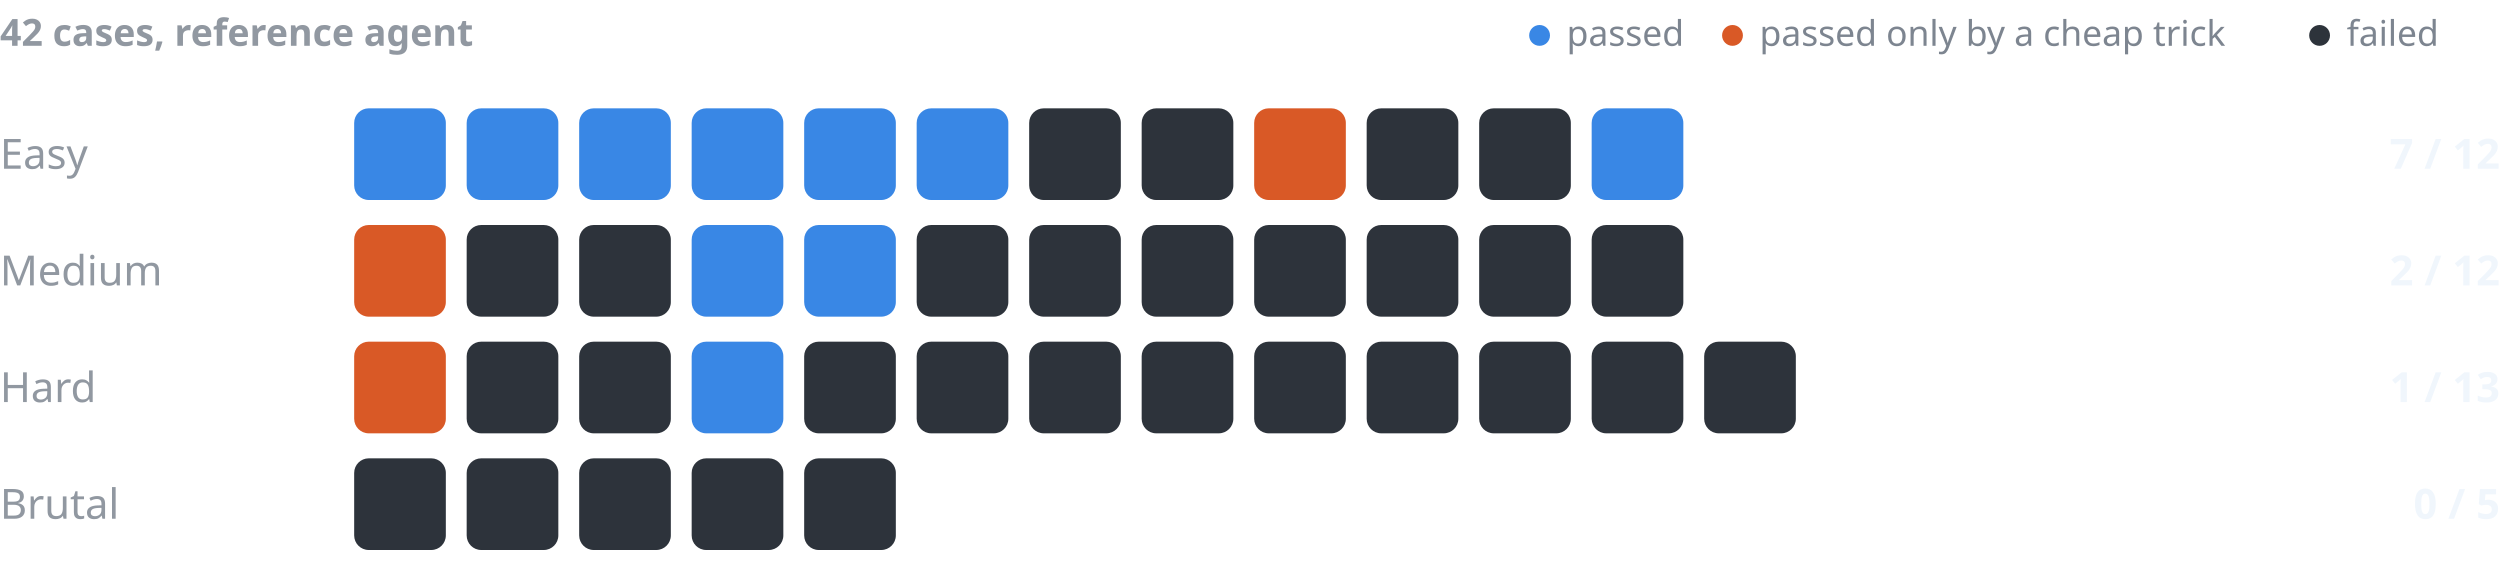
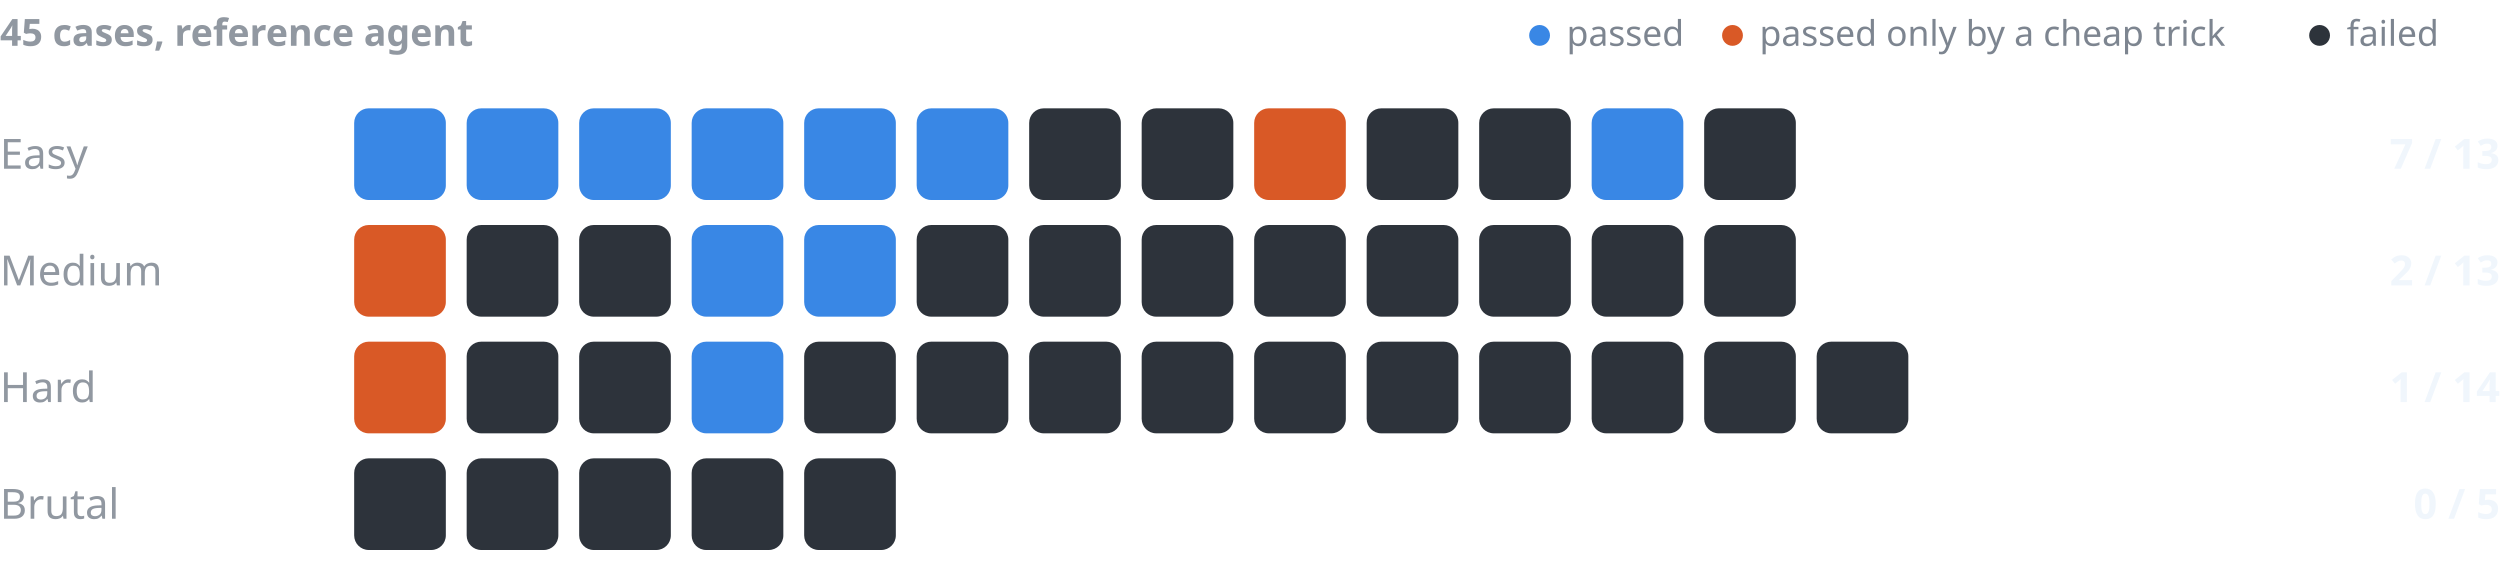
<svg xmlns="http://www.w3.org/2000/svg" viewBox="0 0 1200 274" width="1200" height="274" role="img" aria-label="The reference agent passes 7 of 12 easy, 2 of 12 medium, 1 of 13 hard, 0 of 5 brutal cases. Cheap tricks turn 3 failed cases into passes.">
-   <text x="0" y="22" font-family="-apple-system, BlinkMacSystemFont, 'Segoe UI', 'Noto Sans', Helvetica, Arial, sans-serif" font-size="18" font-weight="600" fill="#9198a1" text-anchor="start" style="font-variant-numeric: tabular-nums">42 cases, reference agent</text>
+   <text x="0" y="22" font-family="-apple-system, BlinkMacSystemFont, 'Segoe UI', 'Noto Sans', Helvetica, Arial, sans-serif" font-size="18" font-weight="600" fill="#9198a1" text-anchor="start" style="font-variant-numeric: tabular-nums">45 cases, reference agent</text>
  <circle cx="1113.4" cy="17" r="5" fill="#2d333b" />
  <text x="1126.4" y="22" font-family="-apple-system, BlinkMacSystemFont, 'Segoe UI', 'Noto Sans', Helvetica, Arial, sans-serif" font-size="17" font-weight="400" fill="#7d8590" text-anchor="start" style="font-variant-numeric: tabular-nums">failed</text>
  <circle cx="831.6" cy="17" r="5" fill="#d95926" />
  <text x="844.6" y="22" font-family="-apple-system, BlinkMacSystemFont, 'Segoe UI', 'Noto Sans', Helvetica, Arial, sans-serif" font-size="17" font-weight="400" fill="#7d8590" text-anchor="start" style="font-variant-numeric: tabular-nums">passed only by a cheap trick</text>
  <circle cx="739" cy="17" r="5" fill="#3987e5" />
  <text x="752" y="22" font-family="-apple-system, BlinkMacSystemFont, 'Segoe UI', 'Noto Sans', Helvetica, Arial, sans-serif" font-size="17" font-weight="400" fill="#7d8590" text-anchor="start" style="font-variant-numeric: tabular-nums">passed</text>
  <text x="0" y="81" font-family="-apple-system, BlinkMacSystemFont, 'Segoe UI', 'Noto Sans', Helvetica, Arial, sans-serif" font-size="20" font-weight="400" fill="#9198a1" text-anchor="start" style="font-variant-numeric: tabular-nums">Easy</text>
  <rect x="170" y="52" width="44" height="44" rx="7" fill="#3987e5" />
  <rect x="224" y="52" width="44" height="44" rx="7" fill="#3987e5" />
  <rect x="278" y="52" width="44" height="44" rx="7" fill="#3987e5" />
  <rect x="332" y="52" width="44" height="44" rx="7" fill="#3987e5" />
  <rect x="386" y="52" width="44" height="44" rx="7" fill="#3987e5" />
  <rect x="440" y="52" width="44" height="44" rx="7" fill="#3987e5" />
  <rect x="494" y="52" width="44" height="44" rx="7" fill="#2d333b" />
  <rect x="548" y="52" width="44" height="44" rx="7" fill="#2d333b" />
  <rect x="602" y="52" width="44" height="44" rx="7" fill="#d95926" />
  <rect x="656" y="52" width="44" height="44" rx="7" fill="#2d333b" />
  <rect x="710" y="52" width="44" height="44" rx="7" fill="#2d333b" />
  <rect x="764" y="52" width="44" height="44" rx="7" fill="#3987e5" />
-   <text x="1200" y="81" font-family="-apple-system, BlinkMacSystemFont, 'Segoe UI', 'Noto Sans', Helvetica, Arial, sans-serif" font-size="20" font-weight="600" fill="#f0f6fc" text-anchor="end" style="font-variant-numeric: tabular-nums">7 / 12</text>
+   <text x="1200" y="81" font-family="-apple-system, BlinkMacSystemFont, 'Segoe UI', 'Noto Sans', Helvetica, Arial, sans-serif" font-size="20" font-weight="600" fill="#f0f6fc" text-anchor="end" style="font-variant-numeric: tabular-nums">7 / 13</text>
  <text x="0" y="137" font-family="-apple-system, BlinkMacSystemFont, 'Segoe UI', 'Noto Sans', Helvetica, Arial, sans-serif" font-size="20" font-weight="400" fill="#9198a1" text-anchor="start" style="font-variant-numeric: tabular-nums">Medium</text>
  <rect x="170" y="108" width="44" height="44" rx="7" fill="#d95926" />
  <rect x="224" y="108" width="44" height="44" rx="7" fill="#2d333b" />
  <rect x="278" y="108" width="44" height="44" rx="7" fill="#2d333b" />
  <rect x="332" y="108" width="44" height="44" rx="7" fill="#3987e5" />
  <rect x="386" y="108" width="44" height="44" rx="7" fill="#3987e5" />
  <rect x="440" y="108" width="44" height="44" rx="7" fill="#2d333b" />
  <rect x="494" y="108" width="44" height="44" rx="7" fill="#2d333b" />
  <rect x="548" y="108" width="44" height="44" rx="7" fill="#2d333b" />
  <rect x="602" y="108" width="44" height="44" rx="7" fill="#2d333b" />
  <rect x="656" y="108" width="44" height="44" rx="7" fill="#2d333b" />
  <rect x="710" y="108" width="44" height="44" rx="7" fill="#2d333b" />
  <rect x="764" y="108" width="44" height="44" rx="7" fill="#2d333b" />
-   <text x="1200" y="137" font-family="-apple-system, BlinkMacSystemFont, 'Segoe UI', 'Noto Sans', Helvetica, Arial, sans-serif" font-size="20" font-weight="600" fill="#f0f6fc" text-anchor="end" style="font-variant-numeric: tabular-nums">2 / 12</text>
+   <text x="1200" y="137" font-family="-apple-system, BlinkMacSystemFont, 'Segoe UI', 'Noto Sans', Helvetica, Arial, sans-serif" font-size="20" font-weight="600" fill="#f0f6fc" text-anchor="end" style="font-variant-numeric: tabular-nums">2 / 13</text>
  <text x="0" y="193" font-family="-apple-system, BlinkMacSystemFont, 'Segoe UI', 'Noto Sans', Helvetica, Arial, sans-serif" font-size="20" font-weight="400" fill="#9198a1" text-anchor="start" style="font-variant-numeric: tabular-nums">Hard</text>
  <rect x="170" y="164" width="44" height="44" rx="7" fill="#d95926" />
  <rect x="224" y="164" width="44" height="44" rx="7" fill="#2d333b" />
  <rect x="278" y="164" width="44" height="44" rx="7" fill="#2d333b" />
  <rect x="332" y="164" width="44" height="44" rx="7" fill="#3987e5" />
  <rect x="386" y="164" width="44" height="44" rx="7" fill="#2d333b" />
  <rect x="440" y="164" width="44" height="44" rx="7" fill="#2d333b" />
  <rect x="494" y="164" width="44" height="44" rx="7" fill="#2d333b" />
  <rect x="548" y="164" width="44" height="44" rx="7" fill="#2d333b" />
  <rect x="602" y="164" width="44" height="44" rx="7" fill="#2d333b" />
  <rect x="656" y="164" width="44" height="44" rx="7" fill="#2d333b" />
  <rect x="710" y="164" width="44" height="44" rx="7" fill="#2d333b" />
  <rect x="764" y="164" width="44" height="44" rx="7" fill="#2d333b" />
  <rect x="818" y="164" width="44" height="44" rx="7" fill="#2d333b" />
-   <text x="1200" y="193" font-family="-apple-system, BlinkMacSystemFont, 'Segoe UI', 'Noto Sans', Helvetica, Arial, sans-serif" font-size="20" font-weight="600" fill="#f0f6fc" text-anchor="end" style="font-variant-numeric: tabular-nums">1 / 13</text>
+   <text x="1200" y="193" font-family="-apple-system, BlinkMacSystemFont, 'Segoe UI', 'Noto Sans', Helvetica, Arial, sans-serif" font-size="20" font-weight="600" fill="#f0f6fc" text-anchor="end" style="font-variant-numeric: tabular-nums">1 / 14</text>
  <text x="0" y="249" font-family="-apple-system, BlinkMacSystemFont, 'Segoe UI', 'Noto Sans', Helvetica, Arial, sans-serif" font-size="20" font-weight="400" fill="#9198a1" text-anchor="start" style="font-variant-numeric: tabular-nums">Brutal</text>
  <rect x="170" y="220" width="44" height="44" rx="7" fill="#2d333b" />
  <rect x="224" y="220" width="44" height="44" rx="7" fill="#2d333b" />
  <rect x="278" y="220" width="44" height="44" rx="7" fill="#2d333b" />
  <rect x="332" y="220" width="44" height="44" rx="7" fill="#2d333b" />
  <rect x="386" y="220" width="44" height="44" rx="7" fill="#2d333b" />
  <text x="1200" y="249" font-family="-apple-system, BlinkMacSystemFont, 'Segoe UI', 'Noto Sans', Helvetica, Arial, sans-serif" font-size="20" font-weight="600" fill="#f0f6fc" text-anchor="end" style="font-variant-numeric: tabular-nums">0 / 5</text>
+   <rect x="818" y="52" width="44" height="44" rx="7" fill="#2d333b" />
+   <rect x="818" y="108" width="44" height="44" rx="7" fill="#2d333b" />
+   <rect x="872" y="164" width="44" height="44" rx="7" fill="#2d333b" />
</svg>
